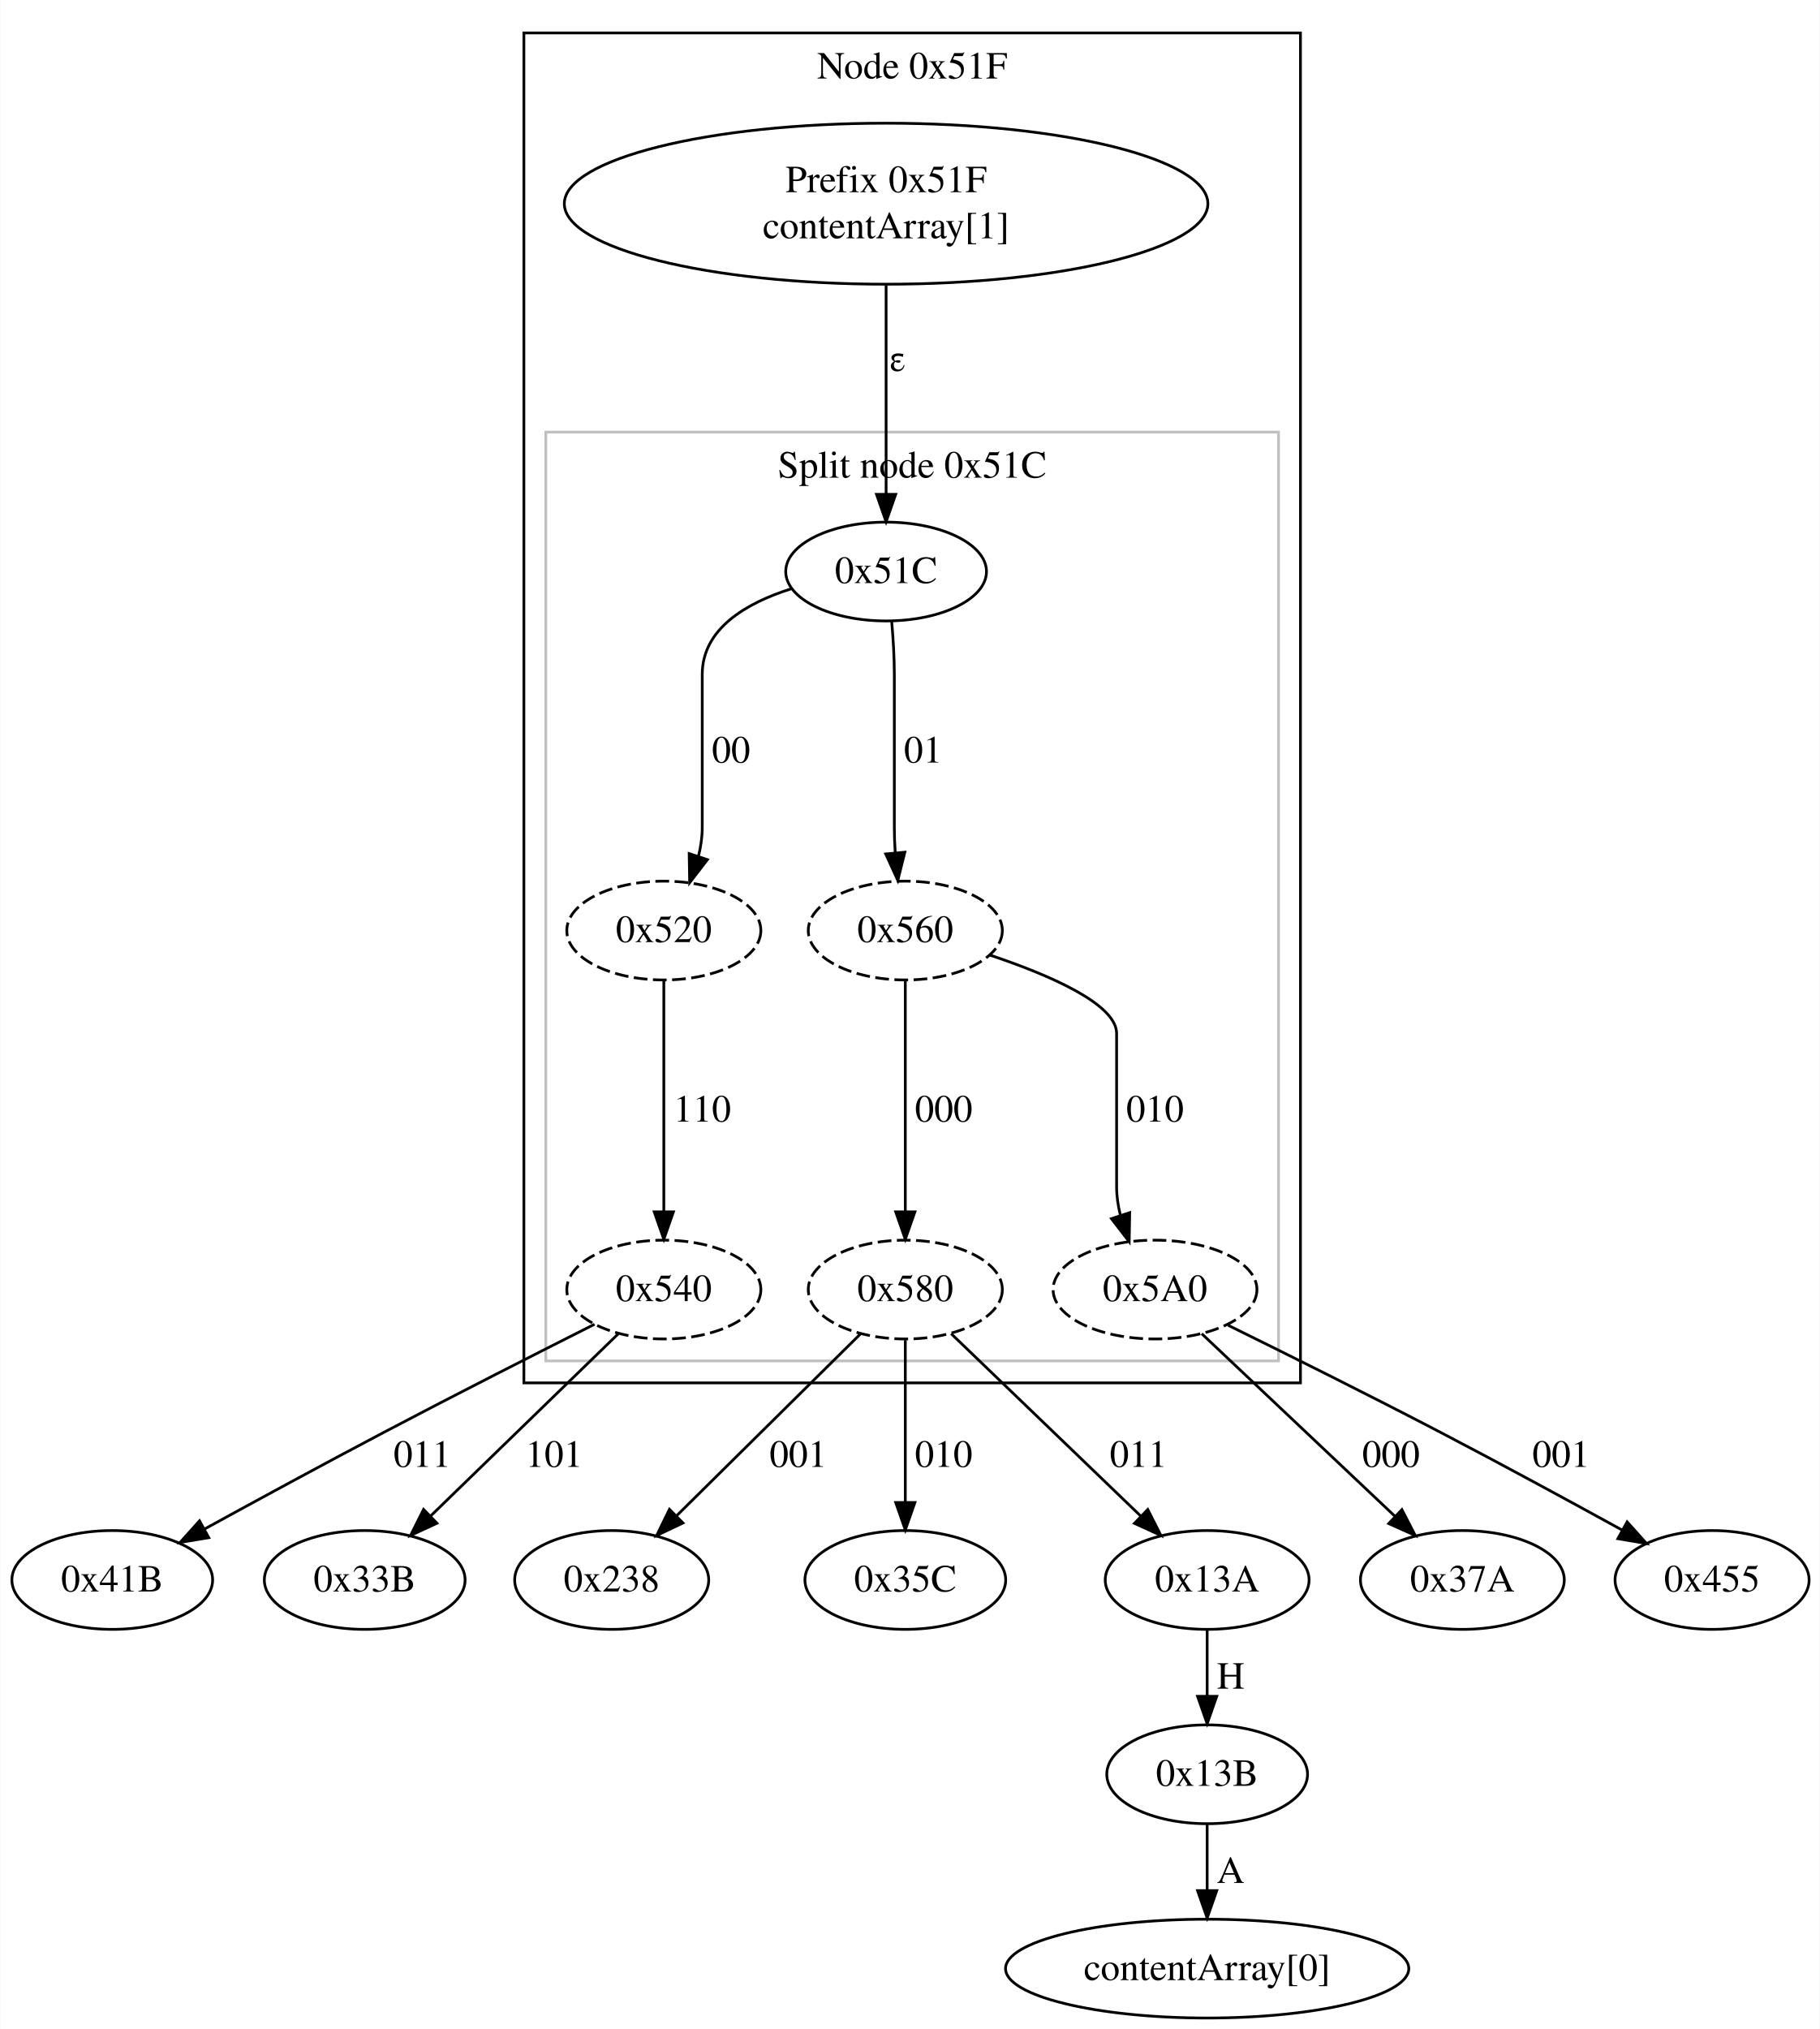
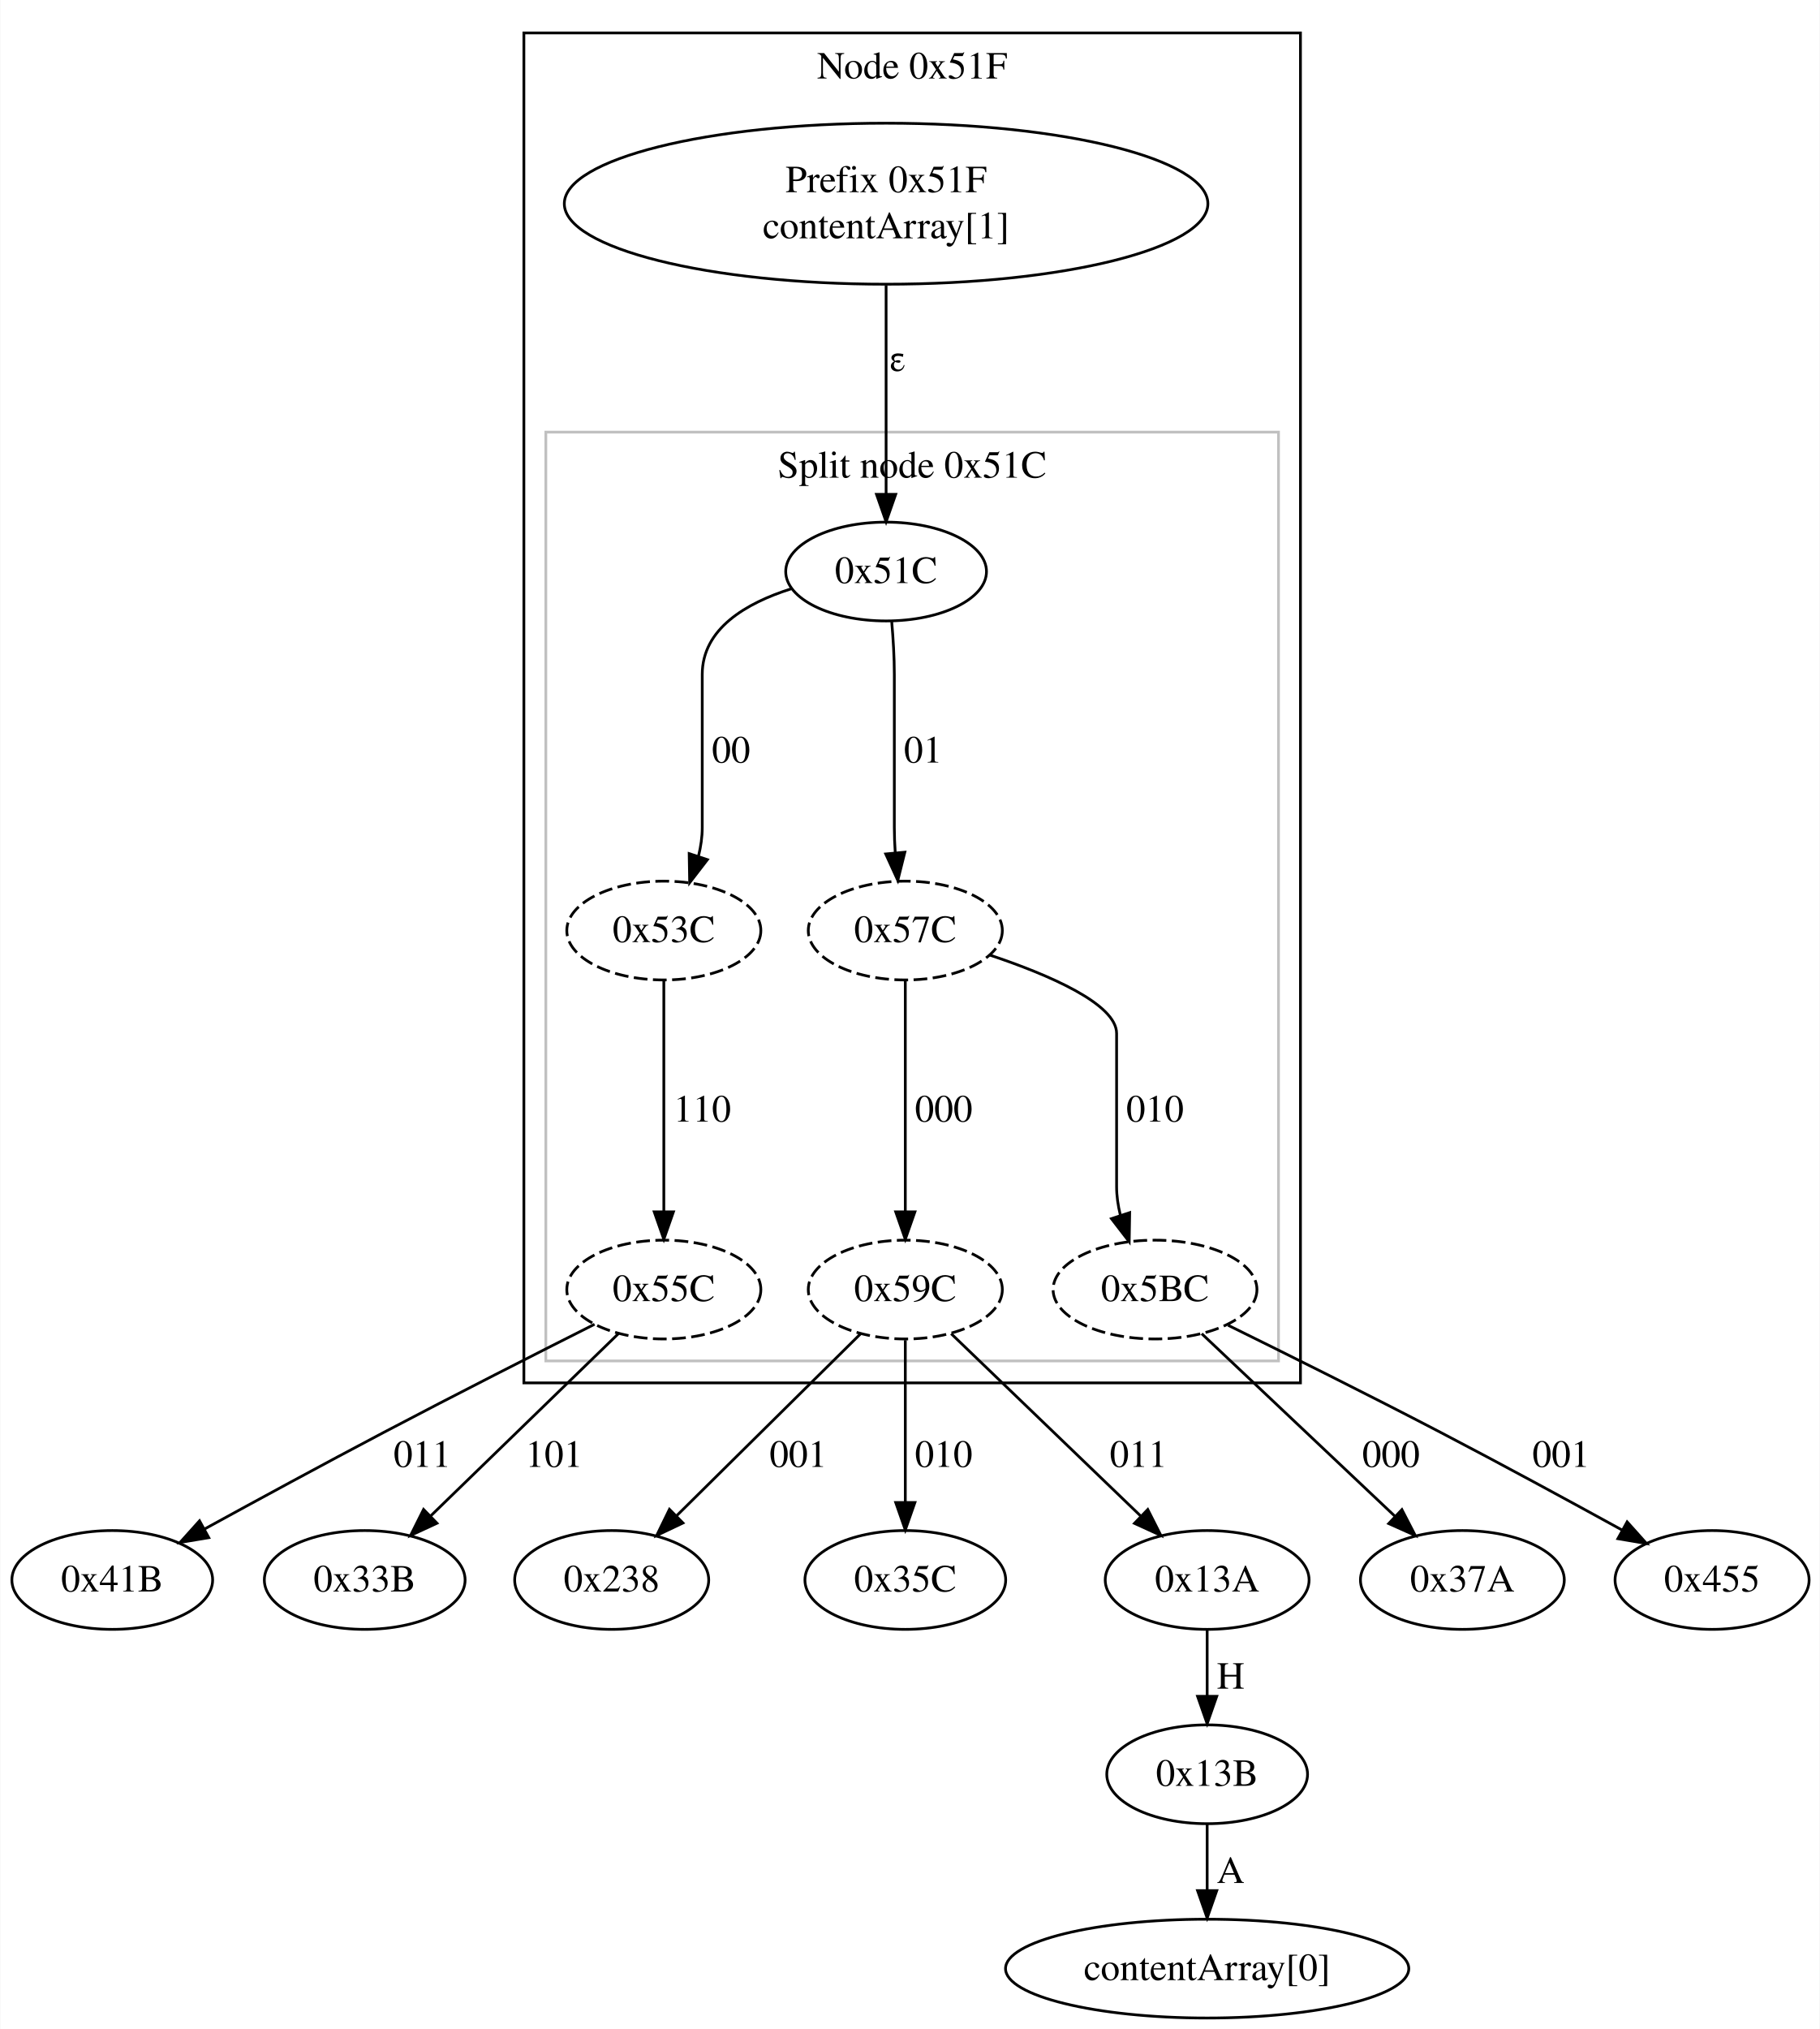
<svg xmlns="http://www.w3.org/2000/svg" width="663pt" height="739pt" viewBox="0.00 0.00 662.97 739.23">
  <g id="graph0" class="graph" transform="scale(1 1) rotate(0) translate(4 735.2313)">
    <polygon fill="#ffffff" stroke="transparent" points="-4,4 -4,-735.231 658.97,-735.231 658.97,4 -4,4" />
    <g id="clust1" class="cluster">
      <polygon fill="none" stroke="#000000" points="186.791,-231.4 186.791,-723.231 469.791,-723.231 469.791,-231.4 186.791,-231.4" />
      <text text-anchor="middle" x="328.291" y="-706.631" font-family="Times,serif" font-size="14.00" fill="#000000">Node 0x51F</text>
    </g>
    <g id="clust2" class="cluster">
      <polygon fill="none" stroke="#c0c0c0" points="194.791,-239.4 194.791,-577.8 461.791,-577.8 461.791,-239.4 194.791,-239.4" />
      <text text-anchor="middle" x="328.291" y="-561.2" font-family="Times,serif" font-size="14.00" fill="#000000">Split node 0x51C</text>
    </g>
    <g id="node1" class="node">
      <ellipse fill="none" stroke="#000000" cx="435.791" cy="-88.8" rx="36.582" ry="18" />
      <text text-anchor="middle" x="435.791" y="-84.6" font-family="Times,serif" font-size="14.00" fill="#000000">0x13B</text>
    </g>
    <g id="node2" class="node">
      <ellipse fill="none" stroke="#000000" cx="435.791" cy="-18" rx="73.475" ry="18" />
      <text text-anchor="middle" x="435.791" y="-13.8" font-family="Times,serif" font-size="14.00" fill="#000000">contentArray[0]</text>
    </g>
    <g id="edge1" class="edge">
      <path fill="none" stroke="#000000" d="M435.791,-70.567C435.791,-63.274 435.791,-54.699 435.791,-46.614" />
      <polygon fill="#000000" stroke="#000000" points="439.291,-46.417 435.791,-36.417 432.291,-46.417 439.291,-46.417" />
      <text text-anchor="middle" x="444.344" y="-49.2" font-family="Times,serif" font-size="14.00" fill="#000000">  A</text>
    </g>
    <g id="node3" class="node">
      <ellipse fill="none" stroke="#000000" cx="435.791" cy="-159.6" rx="37.144" ry="18" />
      <text text-anchor="middle" x="435.791" y="-155.4" font-family="Times,serif" font-size="14.00" fill="#000000">0x13A</text>
    </g>
    <g id="edge2" class="edge">
      <path fill="none" stroke="#000000" d="M435.791,-141.367C435.791,-134.074 435.791,-125.499 435.791,-117.414" />
      <polygon fill="#000000" stroke="#000000" points="439.291,-117.217 435.791,-107.217 432.291,-117.217 439.291,-117.217" />
      <text text-anchor="middle" x="444.344" y="-120" font-family="Times,serif" font-size="14.00" fill="#000000">  H</text>
    </g>
    <g id="node4" class="node">
      <ellipse fill="none" stroke="#000000" cx="318.791" cy="-661.016" rx="117.263" ry="29.331" />
      <text text-anchor="middle" x="318.791" y="-665.216" font-family="Times,serif" font-size="14.00" fill="#000000">Prefix 0x51F</text>
      <text text-anchor="middle" x="318.791" y="-648.416" font-family="Times,serif" font-size="14.00" fill="#000000">contentArray[1]</text>
    </g>
    <g id="node5" class="node">
      <ellipse fill="none" stroke="#000000" cx="318.791" cy="-527" rx="36.582" ry="18" />
      <text text-anchor="middle" x="318.791" y="-522.8" font-family="Times,serif" font-size="14.00" fill="#000000">0x51C</text>
    </g>
    <g id="edge3" class="edge">
      <path fill="none" stroke="#000000" d="M318.791,-631.273C318.791,-608.609 318.791,-577.605 318.791,-555.304" />
      <polygon fill="#000000" stroke="#000000" points="322.291,-555.13 318.791,-545.131 315.291,-555.131 322.291,-555.13" />
      <text text-anchor="middle" x="322.871" y="-600" font-family="Times,serif" font-size="14.00" fill="#000000">ε</text>
    </g>
    <g id="node6" class="node">
      <ellipse fill="none" stroke="#000000" stroke-dasharray="5,2" cx="237.791" cy="-396.2" rx="35.359" ry="18" />
-       <text text-anchor="middle" x="237.791" y="-392" font-family="Times,serif" font-size="14.00" fill="#000000">0x520</text>
+       <text text-anchor="middle" x="237.791" y="-392" font-family="Times,serif" font-size="14.00" fill="#000000">0x53C</text>
    </g>
    <g id="edge4" class="edge">
      <path fill="none" stroke="#000000" d="M284.113,-520.68C267.765,-515.494 251.791,-506.162 251.791,-489.5 251.791,-489.5 251.791,-489.5 251.791,-433.7 251.791,-430.295 251.278,-426.819 250.448,-423.425" />
      <polygon fill="#000000" stroke="#000000" points="253.673,-422.031 247.207,-413.639 247.029,-424.232 253.673,-422.031" />
      <text text-anchor="middle" x="262.291" y="-457.4" font-family="Times,serif" font-size="14.00" fill="#000000">  00</text>
    </g>
    <g id="node8" class="node">
      <ellipse fill="none" stroke="#000000" stroke-dasharray="5,2" cx="325.791" cy="-396.2" rx="35.359" ry="18" />
-       <text text-anchor="middle" x="325.791" y="-392" font-family="Times,serif" font-size="14.00" fill="#000000">0x560</text>
+       <text text-anchor="middle" x="325.791" y="-392" font-family="Times,serif" font-size="14.00" fill="#000000">0x57C</text>
    </g>
    <g id="edge5" class="edge">
      <path fill="none" stroke="#000000" d="M320.841,-508.713C321.369,-502.611 321.791,-495.77 321.791,-489.5 321.791,-489.5 321.791,-489.5 321.791,-433.7 321.791,-430.754 321.914,-427.685 322.118,-424.627" />
      <polygon fill="#000000" stroke="#000000" points="325.622,-424.749 323.056,-414.469 318.651,-424.105 325.622,-424.749" />
      <text text-anchor="middle" x="332.291" y="-457.4" font-family="Times,serif" font-size="14.00" fill="#000000">  01</text>
    </g>
    <g id="node7" class="node">
      <ellipse fill="none" stroke="#000000" stroke-dasharray="5,2" cx="237.791" cy="-265.4" rx="35.359" ry="18" />
-       <text text-anchor="middle" x="237.791" y="-261.2" font-family="Times,serif" font-size="14.00" fill="#000000">0x540</text>
+       <text text-anchor="middle" x="237.791" y="-261.2" font-family="Times,serif" font-size="14.00" fill="#000000">0x55C</text>
    </g>
    <g id="edge6" class="edge">
      <path fill="none" stroke="#000000" d="M237.791,-377.889C237.791,-371.786 237.791,-364.95 237.791,-358.7 237.791,-358.7 237.791,-358.7 237.791,-302.9 237.791,-299.97 237.791,-296.912 237.791,-293.861" />
      <polygon fill="#000000" stroke="#000000" points="241.291,-293.711 237.791,-283.711 234.291,-293.711 241.291,-293.711" />
      <text text-anchor="middle" x="251.791" y="-326.6" font-family="Times,serif" font-size="14.00" fill="#000000">  110</text>
    </g>
    <g id="node11" class="node">
      <ellipse fill="none" stroke="#000000" cx="36.791" cy="-159.6" rx="36.582" ry="18" />
      <text text-anchor="middle" x="36.791" y="-155.4" font-family="Times,serif" font-size="14.00" fill="#000000">0x41B</text>
    </g>
    <g id="edge9" class="edge">
      <path fill="none" stroke="#000000" d="M212.545,-252.762C191.845,-242.343 161.821,-227.105 135.791,-213.4 113.924,-201.887 89.531,-188.636 70.43,-178.166" />
      <polygon fill="#000000" stroke="#000000" points="71.962,-175.014 61.512,-173.269 68.593,-181.15 71.962,-175.014" />
      <text text-anchor="middle" x="149.791" y="-200.8" font-family="Times,serif" font-size="14.00" fill="#000000">  011</text>
    </g>
    <g id="node12" class="node">
      <ellipse fill="none" stroke="#000000" cx="128.791" cy="-159.6" rx="36.582" ry="18" />
      <text text-anchor="middle" x="128.791" y="-155.4" font-family="Times,serif" font-size="14.00" fill="#000000">0x33B</text>
    </g>
    <g id="edge10" class="edge">
      <path fill="none" stroke="#000000" d="M221.236,-249.331C202.989,-231.621 173.478,-202.976 152.717,-182.824" />
      <polygon fill="#000000" stroke="#000000" points="155.114,-180.274 145.501,-175.82 150.239,-185.296 155.114,-180.274" />
      <text text-anchor="middle" x="197.791" y="-200.8" font-family="Times,serif" font-size="14.00" fill="#000000">  101</text>
    </g>
    <g id="node9" class="node">
      <ellipse fill="none" stroke="#000000" stroke-dasharray="5,2" cx="325.791" cy="-265.4" rx="35.359" ry="18" />
-       <text text-anchor="middle" x="325.791" y="-261.2" font-family="Times,serif" font-size="14.00" fill="#000000">0x580</text>
+       <text text-anchor="middle" x="325.791" y="-261.2" font-family="Times,serif" font-size="14.00" fill="#000000">0x59C</text>
    </g>
    <g id="edge7" class="edge">
      <path fill="none" stroke="#000000" d="M325.791,-377.889C325.791,-371.786 325.791,-364.95 325.791,-358.7 325.791,-358.7 325.791,-358.7 325.791,-302.9 325.791,-299.97 325.791,-296.912 325.791,-293.861" />
      <polygon fill="#000000" stroke="#000000" points="329.291,-293.711 325.791,-283.711 322.291,-293.711 329.291,-293.711" />
      <text text-anchor="middle" x="339.791" y="-326.6" font-family="Times,serif" font-size="14.00" fill="#000000">  000</text>
    </g>
    <g id="node10" class="node">
      <ellipse fill="none" stroke="#000000" stroke-dasharray="5,2" cx="416.791" cy="-265.4" rx="37.144" ry="18" />
-       <text text-anchor="middle" x="416.791" y="-261.2" font-family="Times,serif" font-size="14.00" fill="#000000">0x5A0</text>
+       <text text-anchor="middle" x="416.791" y="-261.2" font-family="Times,serif" font-size="14.00" fill="#000000">0x5BC</text>
    </g>
    <g id="edge8" class="edge">
      <path fill="none" stroke="#000000" d="M356.666,-387.243C378.088,-380.079 402.791,-369.48 402.791,-358.7 402.791,-358.7 402.791,-358.7 402.791,-302.9 402.791,-299.495 403.303,-296.019 404.133,-292.625" />
      <polygon fill="#000000" stroke="#000000" points="407.553,-293.432 407.375,-282.839 400.908,-291.231 407.553,-293.432" />
      <text text-anchor="middle" x="416.791" y="-326.6" font-family="Times,serif" font-size="14.00" fill="#000000">  010</text>
    </g>
    <g id="edge13" class="edge">
      <path fill="none" stroke="#000000" d="M342.497,-249.331C360.911,-231.621 390.693,-202.976 411.645,-182.824" />
      <polygon fill="#000000" stroke="#000000" points="414.146,-185.275 418.927,-175.82 409.293,-180.23 414.146,-185.275" />
      <text text-anchor="middle" x="410.791" y="-200.8" font-family="Times,serif" font-size="14.00" fill="#000000">  011</text>
    </g>
    <g id="node13" class="node">
      <ellipse fill="none" stroke="#000000" cx="218.791" cy="-159.6" rx="35.359" ry="18" />
      <text text-anchor="middle" x="218.791" y="-155.4" font-family="Times,serif" font-size="14.00" fill="#000000">0x238</text>
    </g>
    <g id="edge11" class="edge">
      <path fill="none" stroke="#000000" d="M309.54,-249.331C291.707,-231.698 262.912,-203.227 242.547,-183.09" />
      <polygon fill="#000000" stroke="#000000" points="244.766,-180.362 235.195,-175.82 239.845,-185.34 244.766,-180.362" />
      <text text-anchor="middle" x="286.791" y="-200.8" font-family="Times,serif" font-size="14.00" fill="#000000">  001</text>
    </g>
    <g id="node14" class="node">
      <ellipse fill="none" stroke="#000000" cx="325.791" cy="-159.6" rx="36.582" ry="18" />
      <text text-anchor="middle" x="325.791" y="-155.4" font-family="Times,serif" font-size="14.00" fill="#000000">0x35C</text>
    </g>
    <g id="edge12" class="edge">
      <path fill="none" stroke="#000000" d="M325.791,-246.971C325.791,-230.662 325.791,-206.611 325.791,-187.87" />
      <polygon fill="#000000" stroke="#000000" points="329.291,-187.818 325.791,-177.818 322.291,-187.818 329.291,-187.818" />
      <text text-anchor="middle" x="339.791" y="-200.8" font-family="Times,serif" font-size="14.00" fill="#000000">  010</text>
    </g>
    <g id="node15" class="node">
      <ellipse fill="none" stroke="#000000" cx="528.791" cy="-159.6" rx="37.144" ry="18" />
      <text text-anchor="middle" x="528.791" y="-155.4" font-family="Times,serif" font-size="14.00" fill="#000000">0x37A</text>
    </g>
    <g id="edge14" class="edge">
      <path fill="none" stroke="#000000" d="M433.801,-249.331C452.55,-231.621 482.873,-202.976 504.206,-182.824" />
      <polygon fill="#000000" stroke="#000000" points="506.754,-185.231 511.62,-175.82 501.947,-180.143 506.754,-185.231" />
      <text text-anchor="middle" x="502.791" y="-200.8" font-family="Times,serif" font-size="14.00" fill="#000000">  000</text>
    </g>
    <g id="node16" class="node">
      <ellipse fill="none" stroke="#000000" cx="619.791" cy="-159.6" rx="35.359" ry="18" />
      <text text-anchor="middle" x="619.791" y="-155.4" font-family="Times,serif" font-size="14.00" fill="#000000">0x455</text>
    </g>
    <g id="edge15" class="edge">
      <path fill="none" stroke="#000000" d="M443.42,-252.397C464.507,-242.025 494.658,-227.029 520.791,-213.4 543,-201.817 567.76,-188.362 586.962,-177.805" />
      <polygon fill="#000000" stroke="#000000" points="588.838,-180.767 595.907,-172.876 585.46,-174.637 588.838,-180.767" />
      <text text-anchor="middle" x="564.791" y="-200.8" font-family="Times,serif" font-size="14.00" fill="#000000">  001</text>
    </g>
  </g>
</svg>
